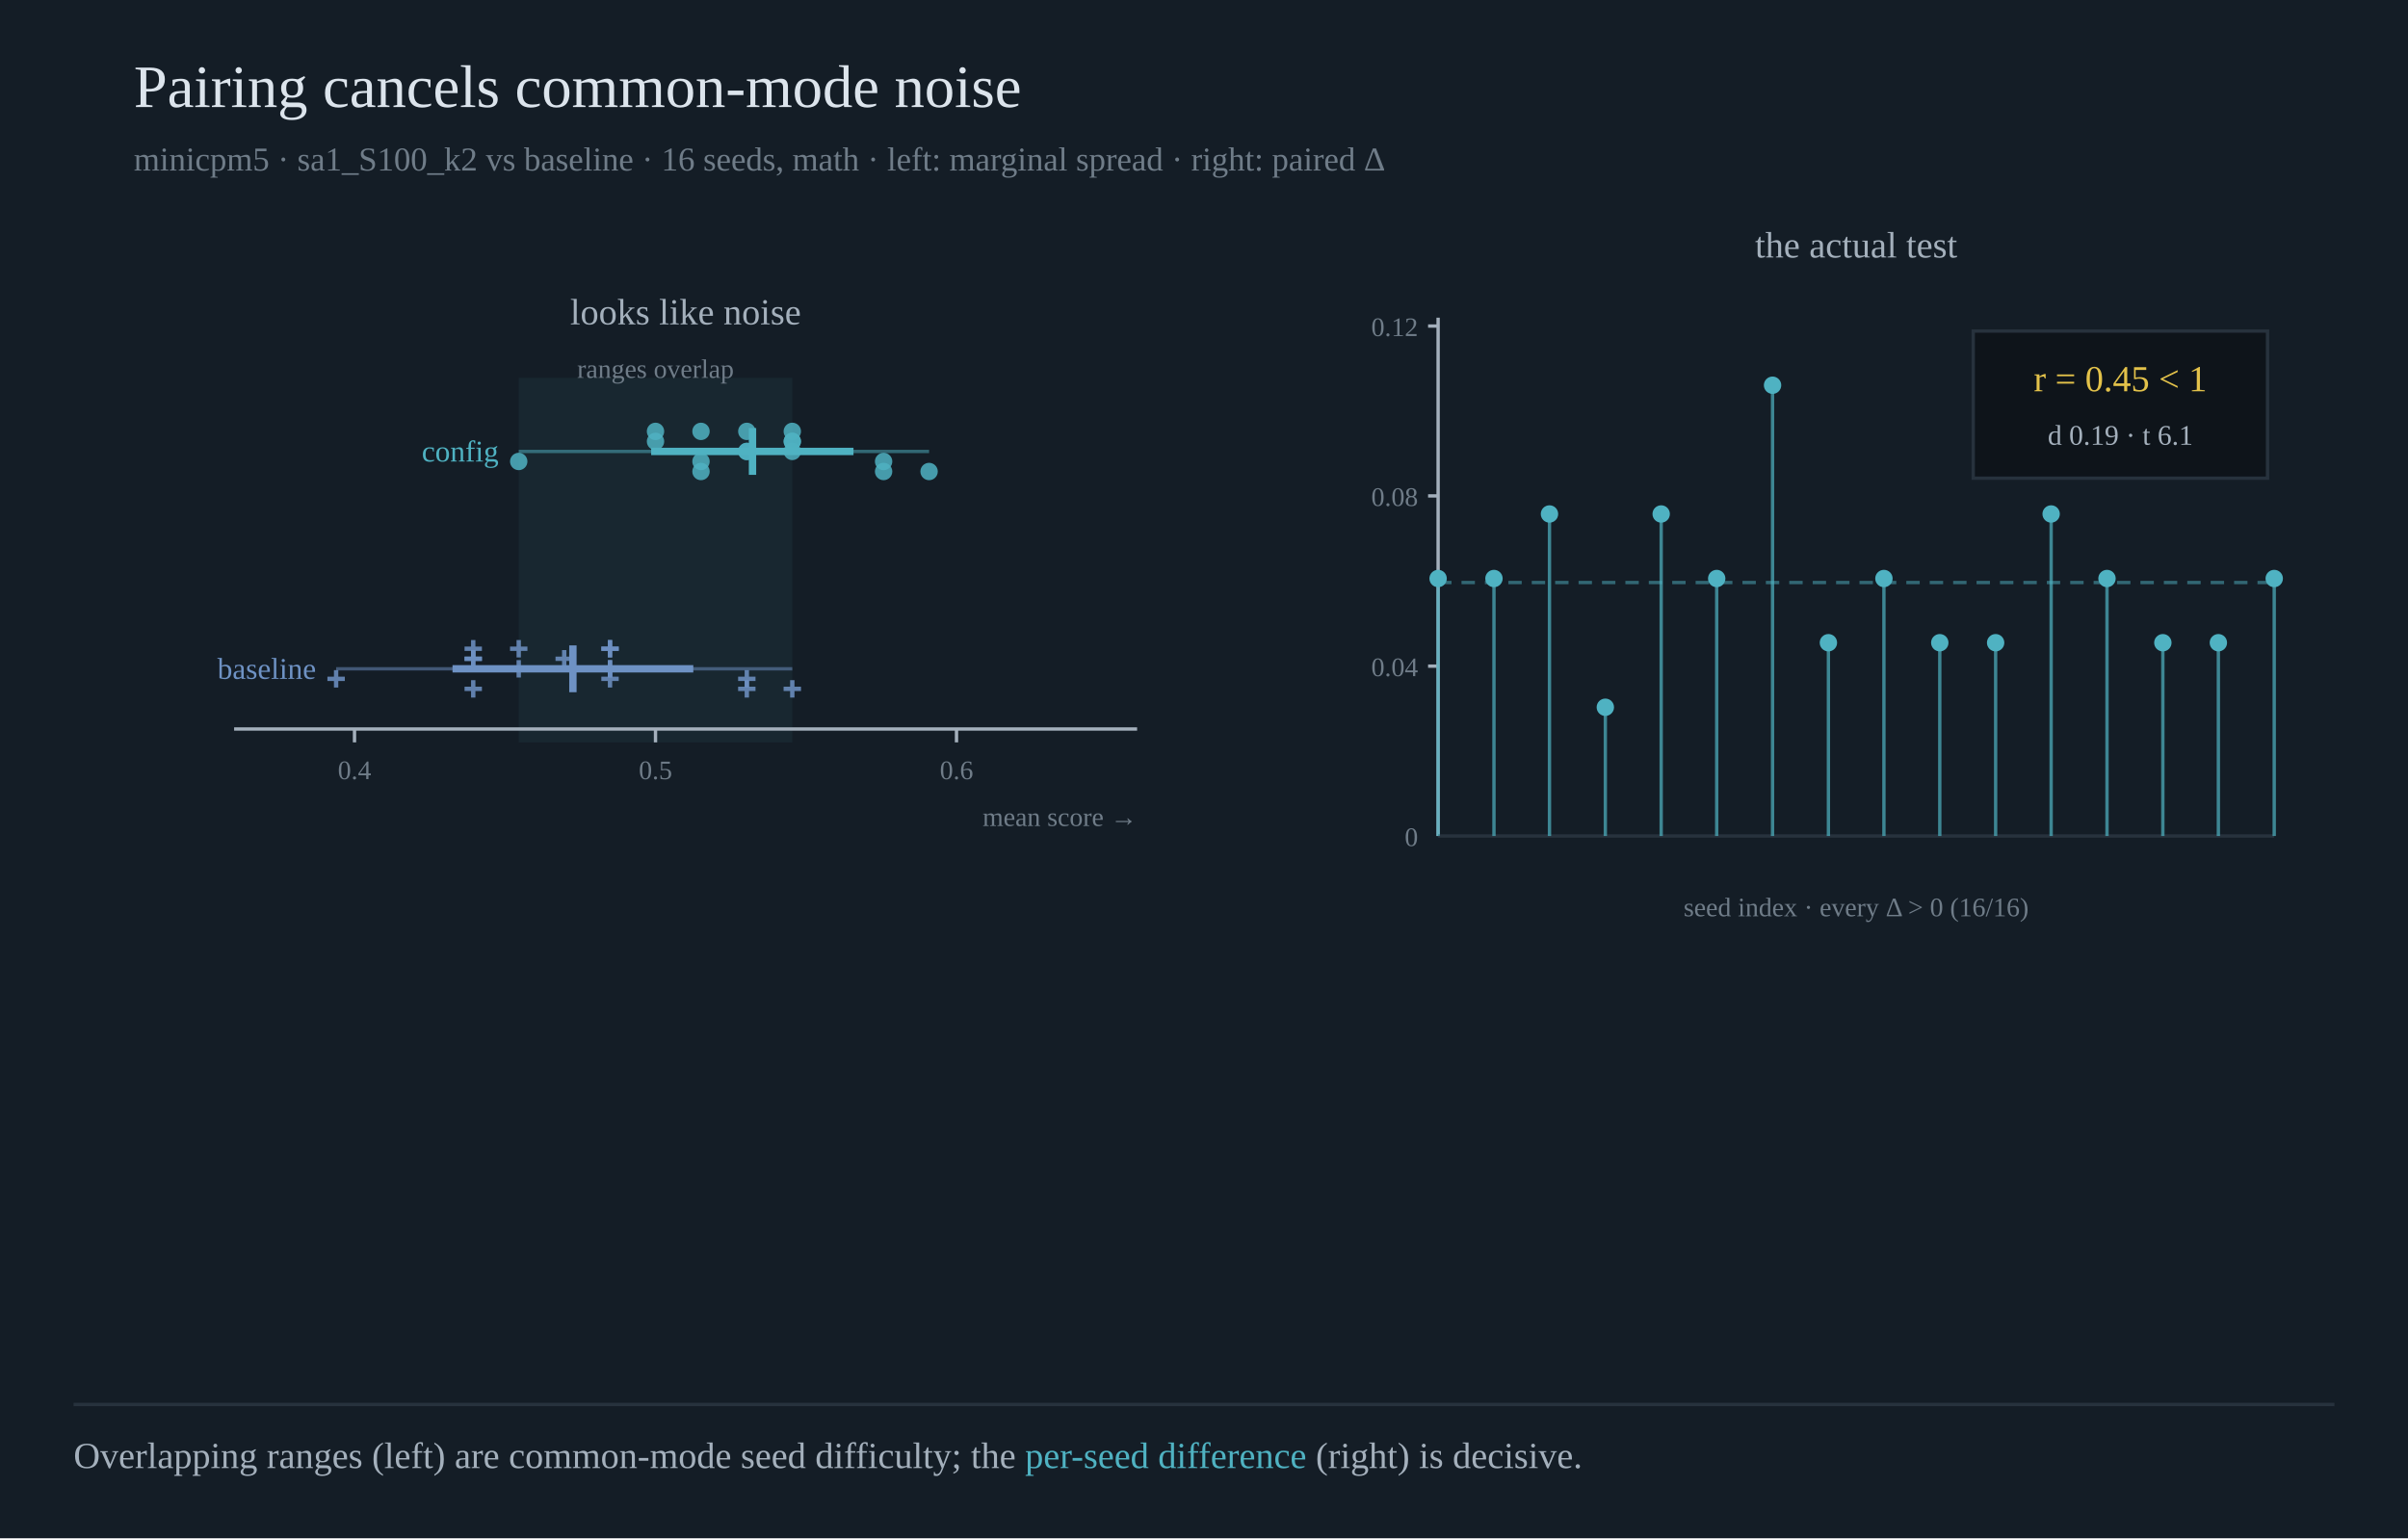
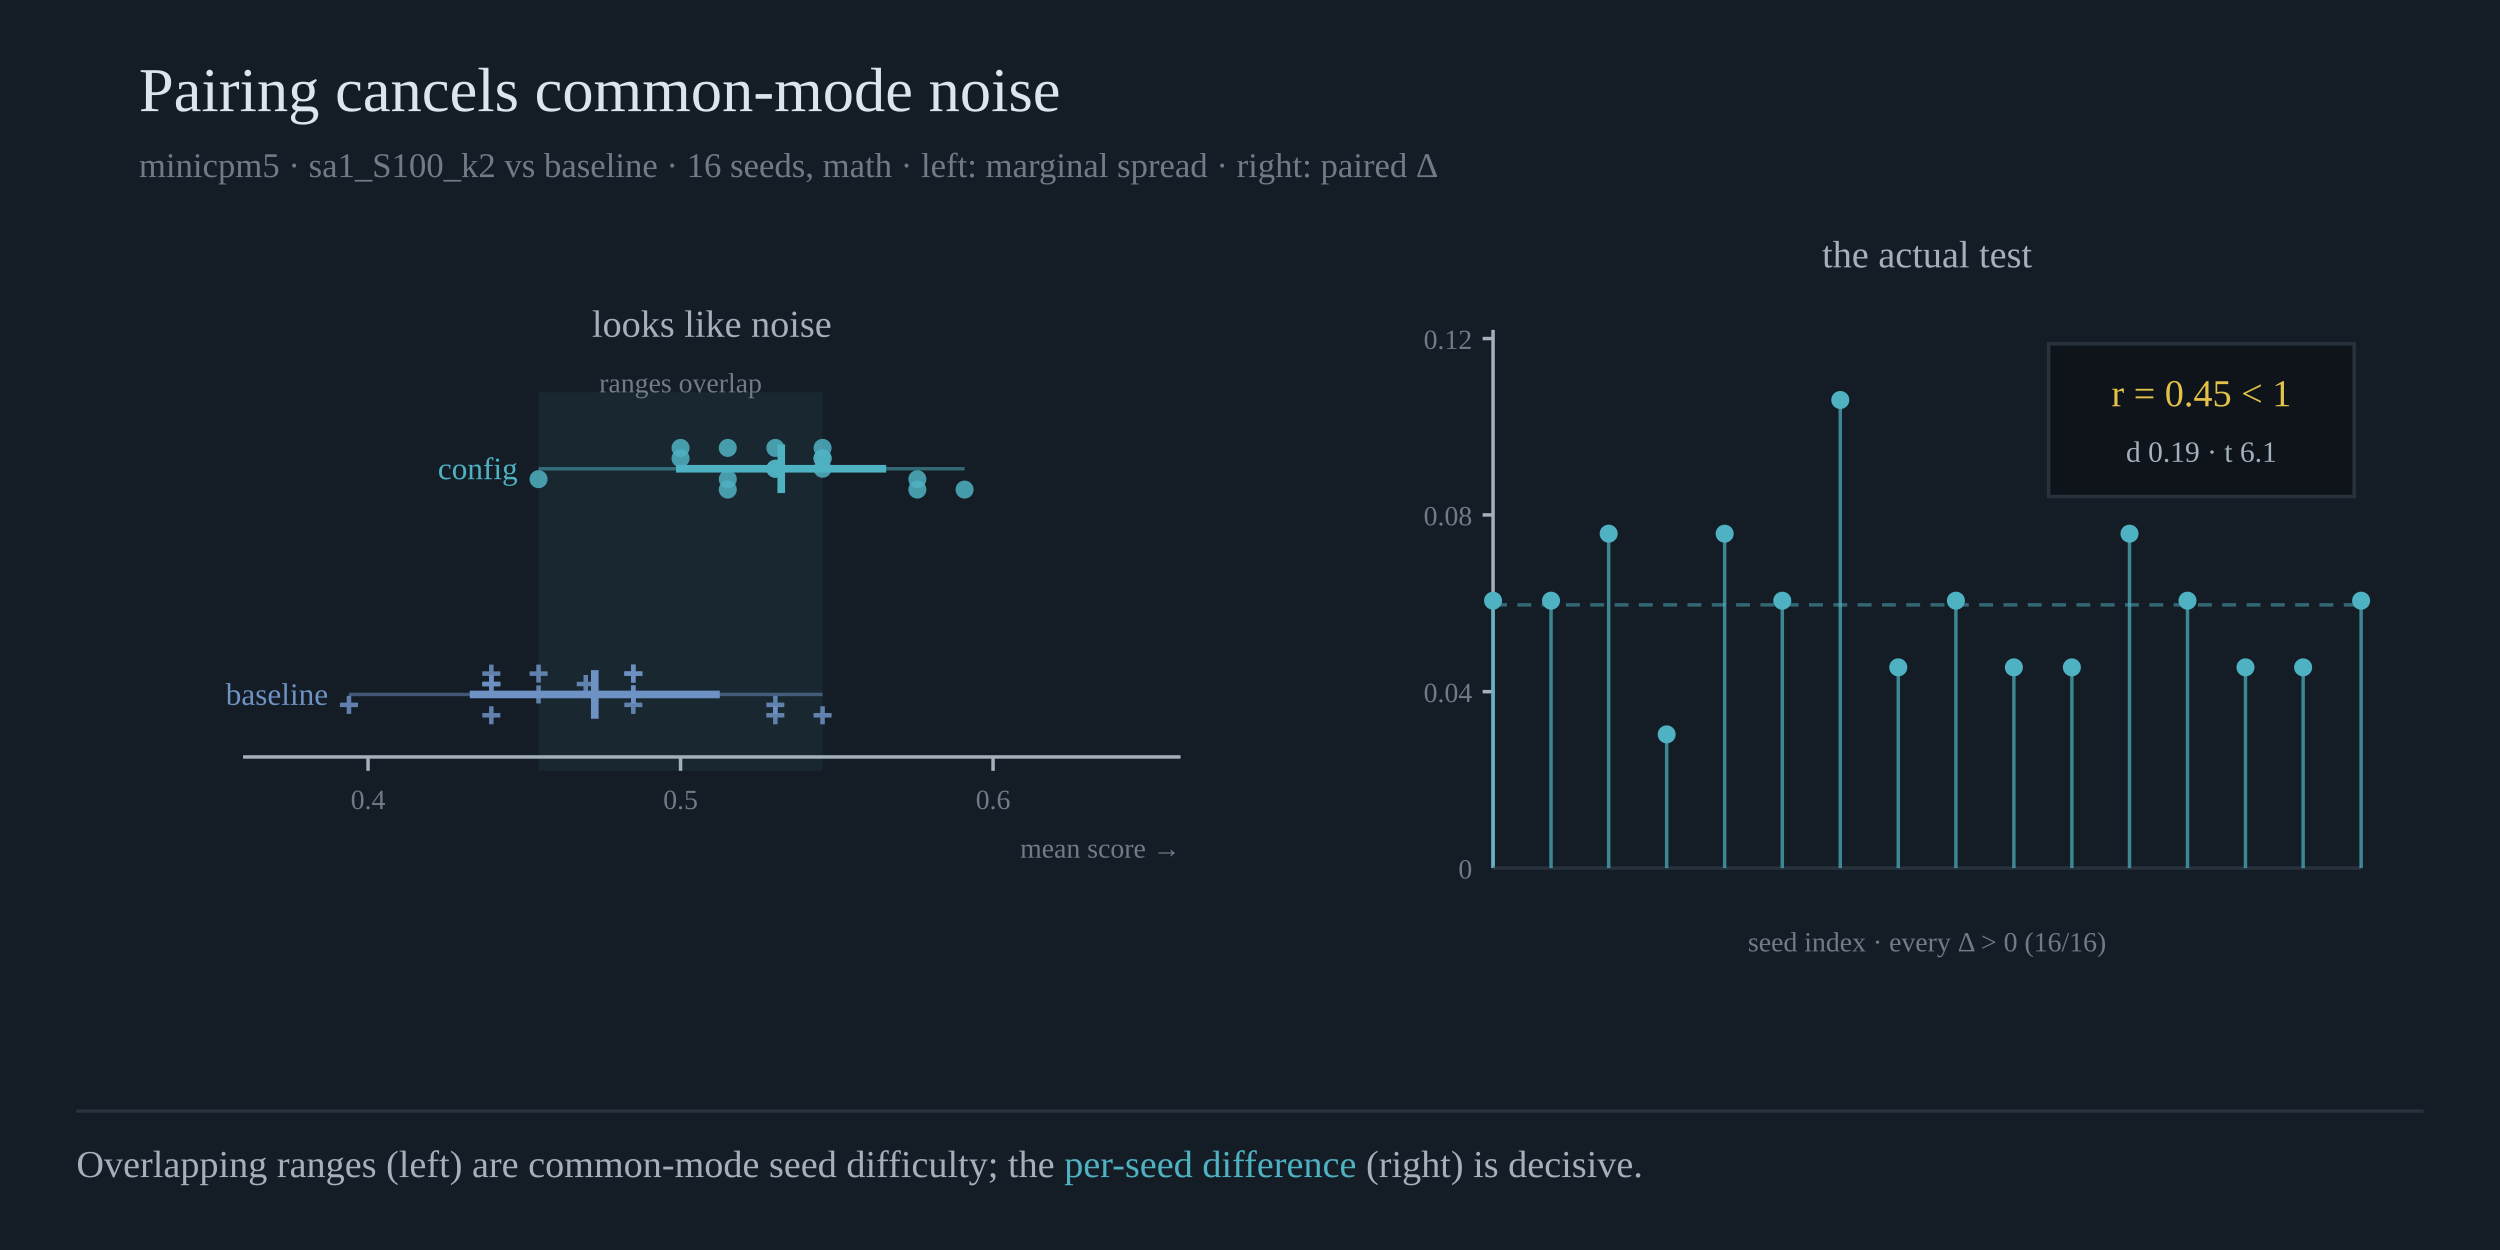
- <svg xmlns="http://www.w3.org/2000/svg" viewBox="0 0 720 460" font-family="var(--font-mono,'JetBrains Mono',ui-monospace,Menlo,monospace)">
+ <svg xmlns="http://www.w3.org/2000/svg" viewBox="0 0 720 360" font-family="var(--font-mono,'JetBrains Mono',ui-monospace,Menlo,monospace)">
  <style>
    .ttl  { font-family: var(--font-serif,'Newsreader',Georgia,serif); }
    text  { fill: var(--ink,#DCE4EC); }
    .mut  { fill: var(--muted,#6F7C88); } .ink2 { fill: var(--ink2,#A4B0BC); }
    .acc  { fill: var(--accent,#4FB2C2); } .cit { fill: var(--cause,#E3C24A); }
    .sla  { fill: var(--fourth,#6E92C4); }
    .accs { stroke: var(--accent,#4FB2C2); fill:none; }
    .slas { stroke: var(--fourth,#6E92C4); fill:none; }
    .rule { stroke: var(--rule2,#27323D); } .axis { stroke: var(--ink2,#A4B0BC); }
  </style>
-   <rect x="0" y="0" width="720" height="460" fill="var(--bg2,#141D26)" />
+   <rect x="0" y="0" width="720" height="360" fill="var(--bg2,#141D26)" />
  <text class="ttl" x="40" y="32" font-size="18">Pairing cancels common-mode noise</text>
  <text class="mut" x="40" y="51" font-size="10">minicpm5 · sa1_S100_k2 vs baseline · 16 seeds, math · left: marginal spread · right: paired Δ</text>
  <text x="205" y="97" text-anchor="middle" class="ink2" font-size="11">looks like noise</text>
  <rect x="155.1" y="113" width="81.8" height="109" fill="var(--accent,#4FB2C2)" opacity="0.07" />
  <text x="196.0" y="113" text-anchor="middle" class="mut" font-size="8">ranges overlap</text>
  <line x1="70" y1="218" x2="340" y2="218" class="axis" stroke-width="1" />
  <line x1="106.0" y1="218" x2="106.0" y2="222" class="axis" stroke-width="1" />
  <text x="106.0" y="233" text-anchor="middle" class="mut" font-size="8">0.4</text>
  <line x1="196.0" y1="218" x2="196.0" y2="222" class="axis" stroke-width="1" />
  <text x="196.0" y="233" text-anchor="middle" class="mut" font-size="8">0.5</text>
  <line x1="286.0" y1="218" x2="286.0" y2="222" class="axis" stroke-width="1" />
  <text x="286.0" y="233" text-anchor="middle" class="mut" font-size="8">0.6</text>
  <text x="340" y="247" text-anchor="end" class="mut" font-size="8">mean score →</text>
  <line x1="155.1" y1="135" x2="277.8" y2="135" class="accs" stroke-width="1" opacity="0.5" />
  <circle cx="196.0" cy="129.0" r="2.6" class="acc" opacity="0.85" />
  <circle cx="196.0" cy="132.0" r="2.6" class="acc" opacity="0.85" />
  <circle cx="223.3" cy="135.0" r="2.6" class="acc" opacity="0.85" />
  <circle cx="209.6" cy="138.0" r="2.6" class="acc" opacity="0.85" />
  <circle cx="209.6" cy="141.0" r="2.6" class="acc" opacity="0.85" />
  <circle cx="236.9" cy="129.0" r="2.6" class="acc" opacity="0.85" />
  <circle cx="236.9" cy="132.0" r="2.6" class="acc" opacity="0.85" />
  <circle cx="223.3" cy="135.0" r="2.6" class="acc" opacity="0.85" />
  <circle cx="155.1" cy="138.0" r="2.6" class="acc" opacity="0.85" />
  <circle cx="277.8" cy="141.0" r="2.6" class="acc" opacity="0.85" />
  <circle cx="223.3" cy="129.0" r="2.6" class="acc" opacity="0.85" />
  <circle cx="236.9" cy="132.0" r="2.6" class="acc" opacity="0.85" />
  <circle cx="236.9" cy="135.0" r="2.6" class="acc" opacity="0.85" />
  <circle cx="264.2" cy="138.0" r="2.6" class="acc" opacity="0.85" />
  <circle cx="264.2" cy="141.0" r="2.6" class="acc" opacity="0.85" />
  <circle cx="209.6" cy="129.0" r="2.6" class="acc" opacity="0.85" />
  <line x1="194.7" y1="135" x2="255.2" y2="135" class="accs" stroke-width="2.2" />
  <line x1="225.0" y1="128" x2="225.0" y2="142" class="accs" stroke-width="2.2" />
  <text x="149.1" y="138" text-anchor="end" class="acc" font-size="9">config</text>
  <line x1="100.5" y1="200" x2="236.9" y2="200" class="slas" stroke-width="1" opacity="0.5" />
  <path d="M138.9,194.0 h5.2 M141.5,191.4 v5.2" class="slas" stroke-width="1.3" opacity="0.85" />
  <path d="M138.9,197.0 h5.2 M141.5,194.4 v5.2" class="slas" stroke-width="1.3" opacity="0.85" />
  <path d="M152.5,200.0 h5.2 M155.1,197.4 v5.2" class="slas" stroke-width="1.3" opacity="0.85" />
  <path d="M179.8,203.0 h5.2 M182.4,200.4 v5.2" class="slas" stroke-width="1.3" opacity="0.85" />
  <path d="M138.9,206.0 h5.2 M141.5,203.4 v5.2" class="slas" stroke-width="1.3" opacity="0.85" />
  <path d="M179.8,194.0 h5.2 M182.4,191.4 v5.2" class="slas" stroke-width="1.3" opacity="0.85" />
  <path d="M138.9,197.0 h5.2 M141.5,194.4 v5.2" class="slas" stroke-width="1.3" opacity="0.85" />
  <path d="M179.8,200.0 h5.2 M182.4,197.4 v5.2" class="slas" stroke-width="1.3" opacity="0.85" />
  <path d="M97.9,203.0 h5.2 M100.5,200.4 v5.2" class="slas" stroke-width="1.3" opacity="0.85" />
  <path d="M234.3,206.0 h5.2 M236.9,203.4 v5.2" class="slas" stroke-width="1.3" opacity="0.85" />
  <path d="M179.8,194.0 h5.2 M182.4,191.4 v5.2" class="slas" stroke-width="1.3" opacity="0.85" />
  <path d="M166.1,197.0 h5.2 M168.7,194.4 v5.2" class="slas" stroke-width="1.3" opacity="0.85" />
  <path d="M179.8,200.0 h5.2 M182.4,197.4 v5.2" class="slas" stroke-width="1.3" opacity="0.85" />
  <path d="M220.7,203.0 h5.2 M223.3,200.4 v5.2" class="slas" stroke-width="1.3" opacity="0.85" />
  <path d="M220.7,206.0 h5.2 M223.3,203.4 v5.2" class="slas" stroke-width="1.3" opacity="0.85" />
  <path d="M152.5,194.0 h5.2 M155.1,191.4 v5.2" class="slas" stroke-width="1.3" opacity="0.85" />
  <line x1="135.3" y1="200" x2="207.3" y2="200" class="slas" stroke-width="2.2" />
  <line x1="171.3" y1="193" x2="171.3" y2="207" class="slas" stroke-width="2.2" />
  <text x="94.5" y="203" text-anchor="end" class="sla" font-size="9">baseline</text>
  <text x="555" y="77" text-anchor="middle" class="ink2" font-size="11">the actual test</text>
  <line x1="430" y1="95" x2="430" y2="250" class="axis" stroke-width="1" />
  <line x1="430" y1="250" x2="680" y2="250" class="rule" stroke-width="1" />
  <text x="424" y="253" text-anchor="end" class="mut" font-size="8">0</text>
  <line x1="427" y1="199.2" x2="430" y2="199.2" class="axis" stroke-width="1" />
  <text x="424" y="202.2" text-anchor="end" class="mut" font-size="8">0.04</text>
  <line x1="427" y1="148.3" x2="430" y2="148.3" class="axis" stroke-width="1" />
  <text x="424" y="151.3" text-anchor="end" class="mut" font-size="8">0.08</text>
  <line x1="427" y1="97.5" x2="430" y2="97.5" class="axis" stroke-width="1" />
  <text x="424" y="100.5" text-anchor="end" class="mut" font-size="8">0.12</text>
  <line x1="430" y1="174.2" x2="680" y2="174.2" class="accs" stroke-width="1" stroke-dasharray="4 3" opacity="0.5" />
  <line x1="430.0" y1="250" x2="430.0" y2="173.0" class="accs" stroke-width="1" opacity="0.7" />
  <circle cx="430.0" cy="173.0" r="2.6" class="acc" />
  <line x1="446.7" y1="250" x2="446.7" y2="173.0" class="accs" stroke-width="1" opacity="0.7" />
  <circle cx="446.7" cy="173.0" r="2.6" class="acc" />
  <line x1="463.3" y1="250" x2="463.3" y2="153.7" class="accs" stroke-width="1" opacity="0.7" />
  <circle cx="463.3" cy="153.7" r="2.6" class="acc" />
  <line x1="480.0" y1="250" x2="480.0" y2="211.5" class="accs" stroke-width="1" opacity="0.7" />
  <circle cx="480.0" cy="211.5" r="2.6" class="acc" />
  <line x1="496.7" y1="250" x2="496.7" y2="153.7" class="accs" stroke-width="1" opacity="0.7" />
  <circle cx="496.7" cy="153.7" r="2.6" class="acc" />
  <line x1="513.3" y1="250" x2="513.3" y2="173.0" class="accs" stroke-width="1" opacity="0.7" />
  <circle cx="513.3" cy="173.0" r="2.6" class="acc" />
  <line x1="530.0" y1="250" x2="530.0" y2="115.2" class="accs" stroke-width="1" opacity="0.7" />
  <circle cx="530.0" cy="115.2" r="2.6" class="acc" />
  <line x1="546.7" y1="250" x2="546.7" y2="192.2" class="accs" stroke-width="1" opacity="0.7" />
  <circle cx="546.7" cy="192.2" r="2.6" class="acc" />
  <line x1="563.3" y1="250" x2="563.3" y2="173.0" class="accs" stroke-width="1" opacity="0.7" />
  <circle cx="563.3" cy="173.0" r="2.6" class="acc" />
  <line x1="580.0" y1="250" x2="580.0" y2="192.2" class="accs" stroke-width="1" opacity="0.7" />
  <circle cx="580.0" cy="192.2" r="2.6" class="acc" />
  <line x1="596.7" y1="250" x2="596.7" y2="192.2" class="accs" stroke-width="1" opacity="0.7" />
  <circle cx="596.7" cy="192.2" r="2.6" class="acc" />
  <line x1="613.3" y1="250" x2="613.3" y2="153.7" class="accs" stroke-width="1" opacity="0.7" />
  <circle cx="613.3" cy="153.7" r="2.6" class="acc" />
  <line x1="630.0" y1="250" x2="630.0" y2="173.0" class="accs" stroke-width="1" opacity="0.7" />
  <circle cx="630.0" cy="173.0" r="2.6" class="acc" />
  <line x1="646.7" y1="250" x2="646.7" y2="192.2" class="accs" stroke-width="1" opacity="0.7" />
  <circle cx="646.7" cy="192.2" r="2.6" class="acc" />
  <line x1="663.3" y1="250" x2="663.3" y2="192.2" class="accs" stroke-width="1" opacity="0.7" />
  <circle cx="663.3" cy="192.2" r="2.6" class="acc" />
  <line x1="680.0" y1="250" x2="680.0" y2="173.0" class="accs" stroke-width="1" opacity="0.7" />
  <circle cx="680.0" cy="173.0" r="2.6" class="acc" />
  <text x="555" y="274" text-anchor="middle" class="mut" font-size="8">seed index · every Δ &gt; 0 (16/16)</text>
  <rect x="590" y="99" width="88" height="44" fill="var(--bg,#0E141A)" class="rule" stroke-width="1" />
  <text x="634" y="117" text-anchor="middle" class="cit" font-size="11">r = 0.45 &lt; 1</text>
  <text x="634" y="133" text-anchor="middle" class="ink2" font-size="8.5">d 0.19 · t 6.1</text>
-   <line x1="22" y1="420" x2="698" y2="420" class="rule" stroke-width="1" />
-   <text x="22" y="439" class="ink2" font-size="11">Overlapping ranges (left) are common-mode seed difficulty; the <tspan class="acc">per-seed difference</tspan> (right) is decisive.</text>
+   <line x1="22" y1="320" x2="698" y2="320" class="rule" stroke-width="1" />
+   <text x="22" y="339" class="ink2" font-size="11">Overlapping ranges (left) are common-mode seed difficulty; the <tspan class="acc">per-seed difference</tspan> (right) is decisive.</text>
</svg>
